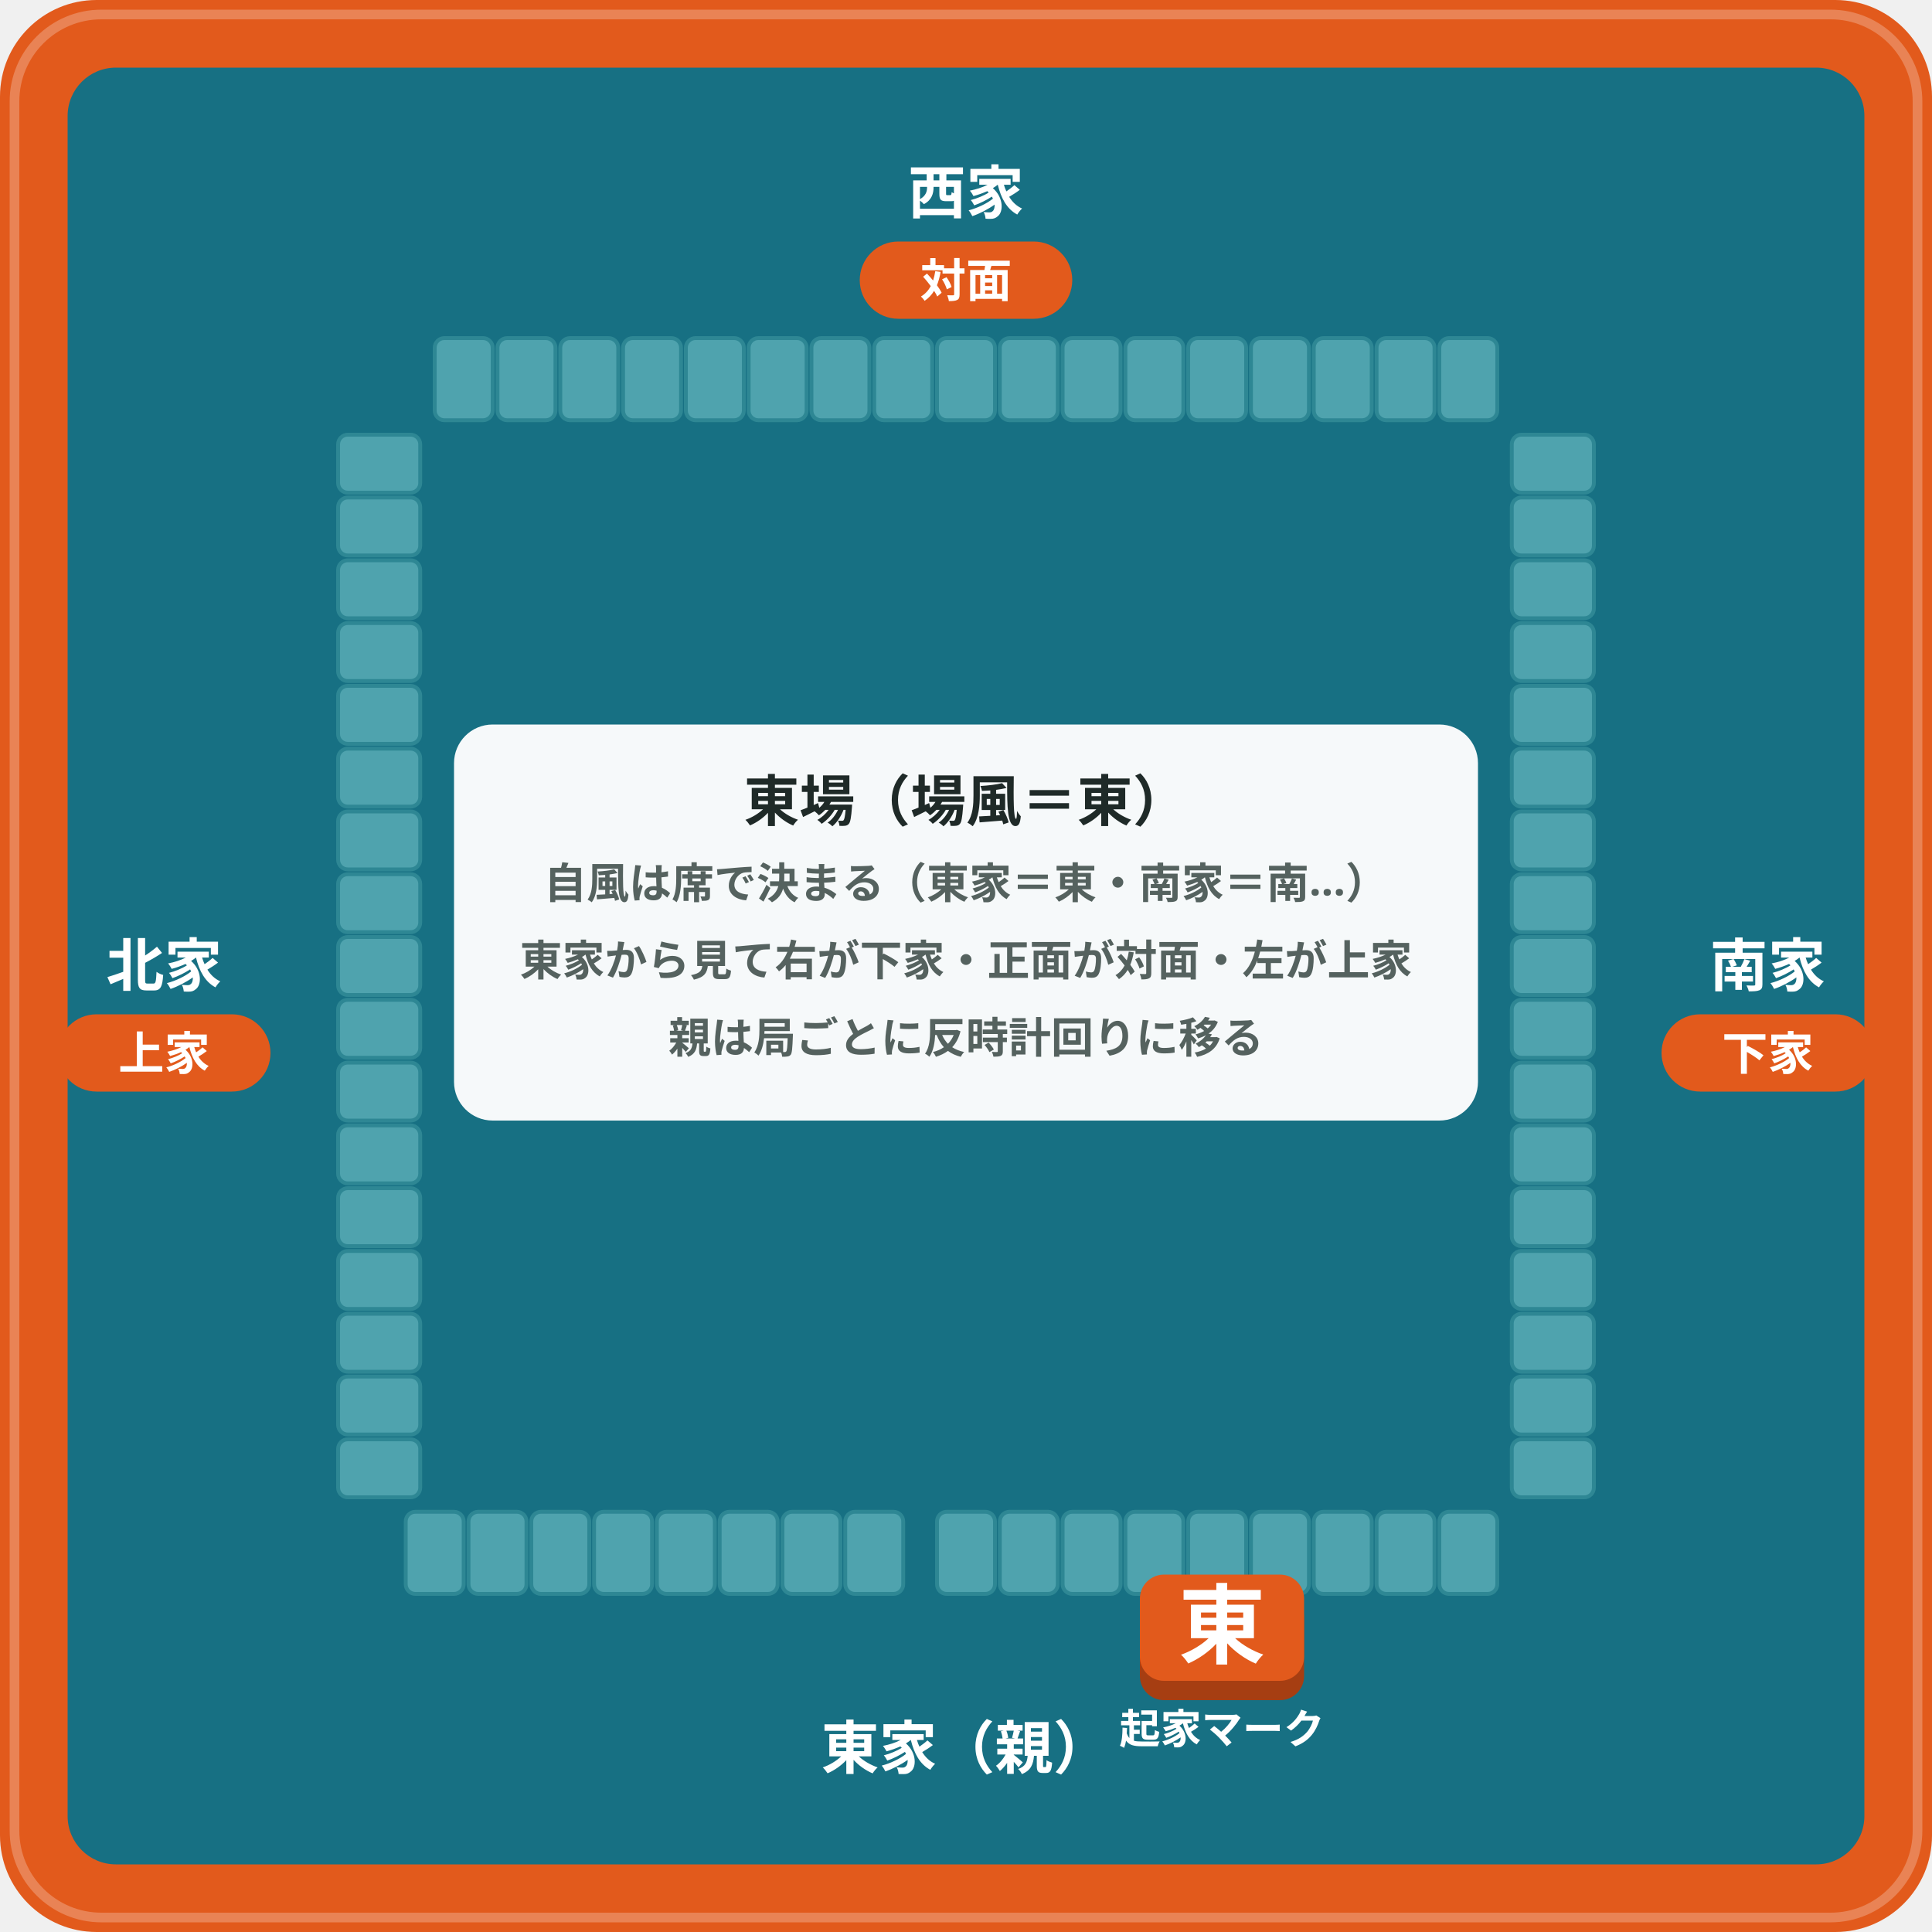
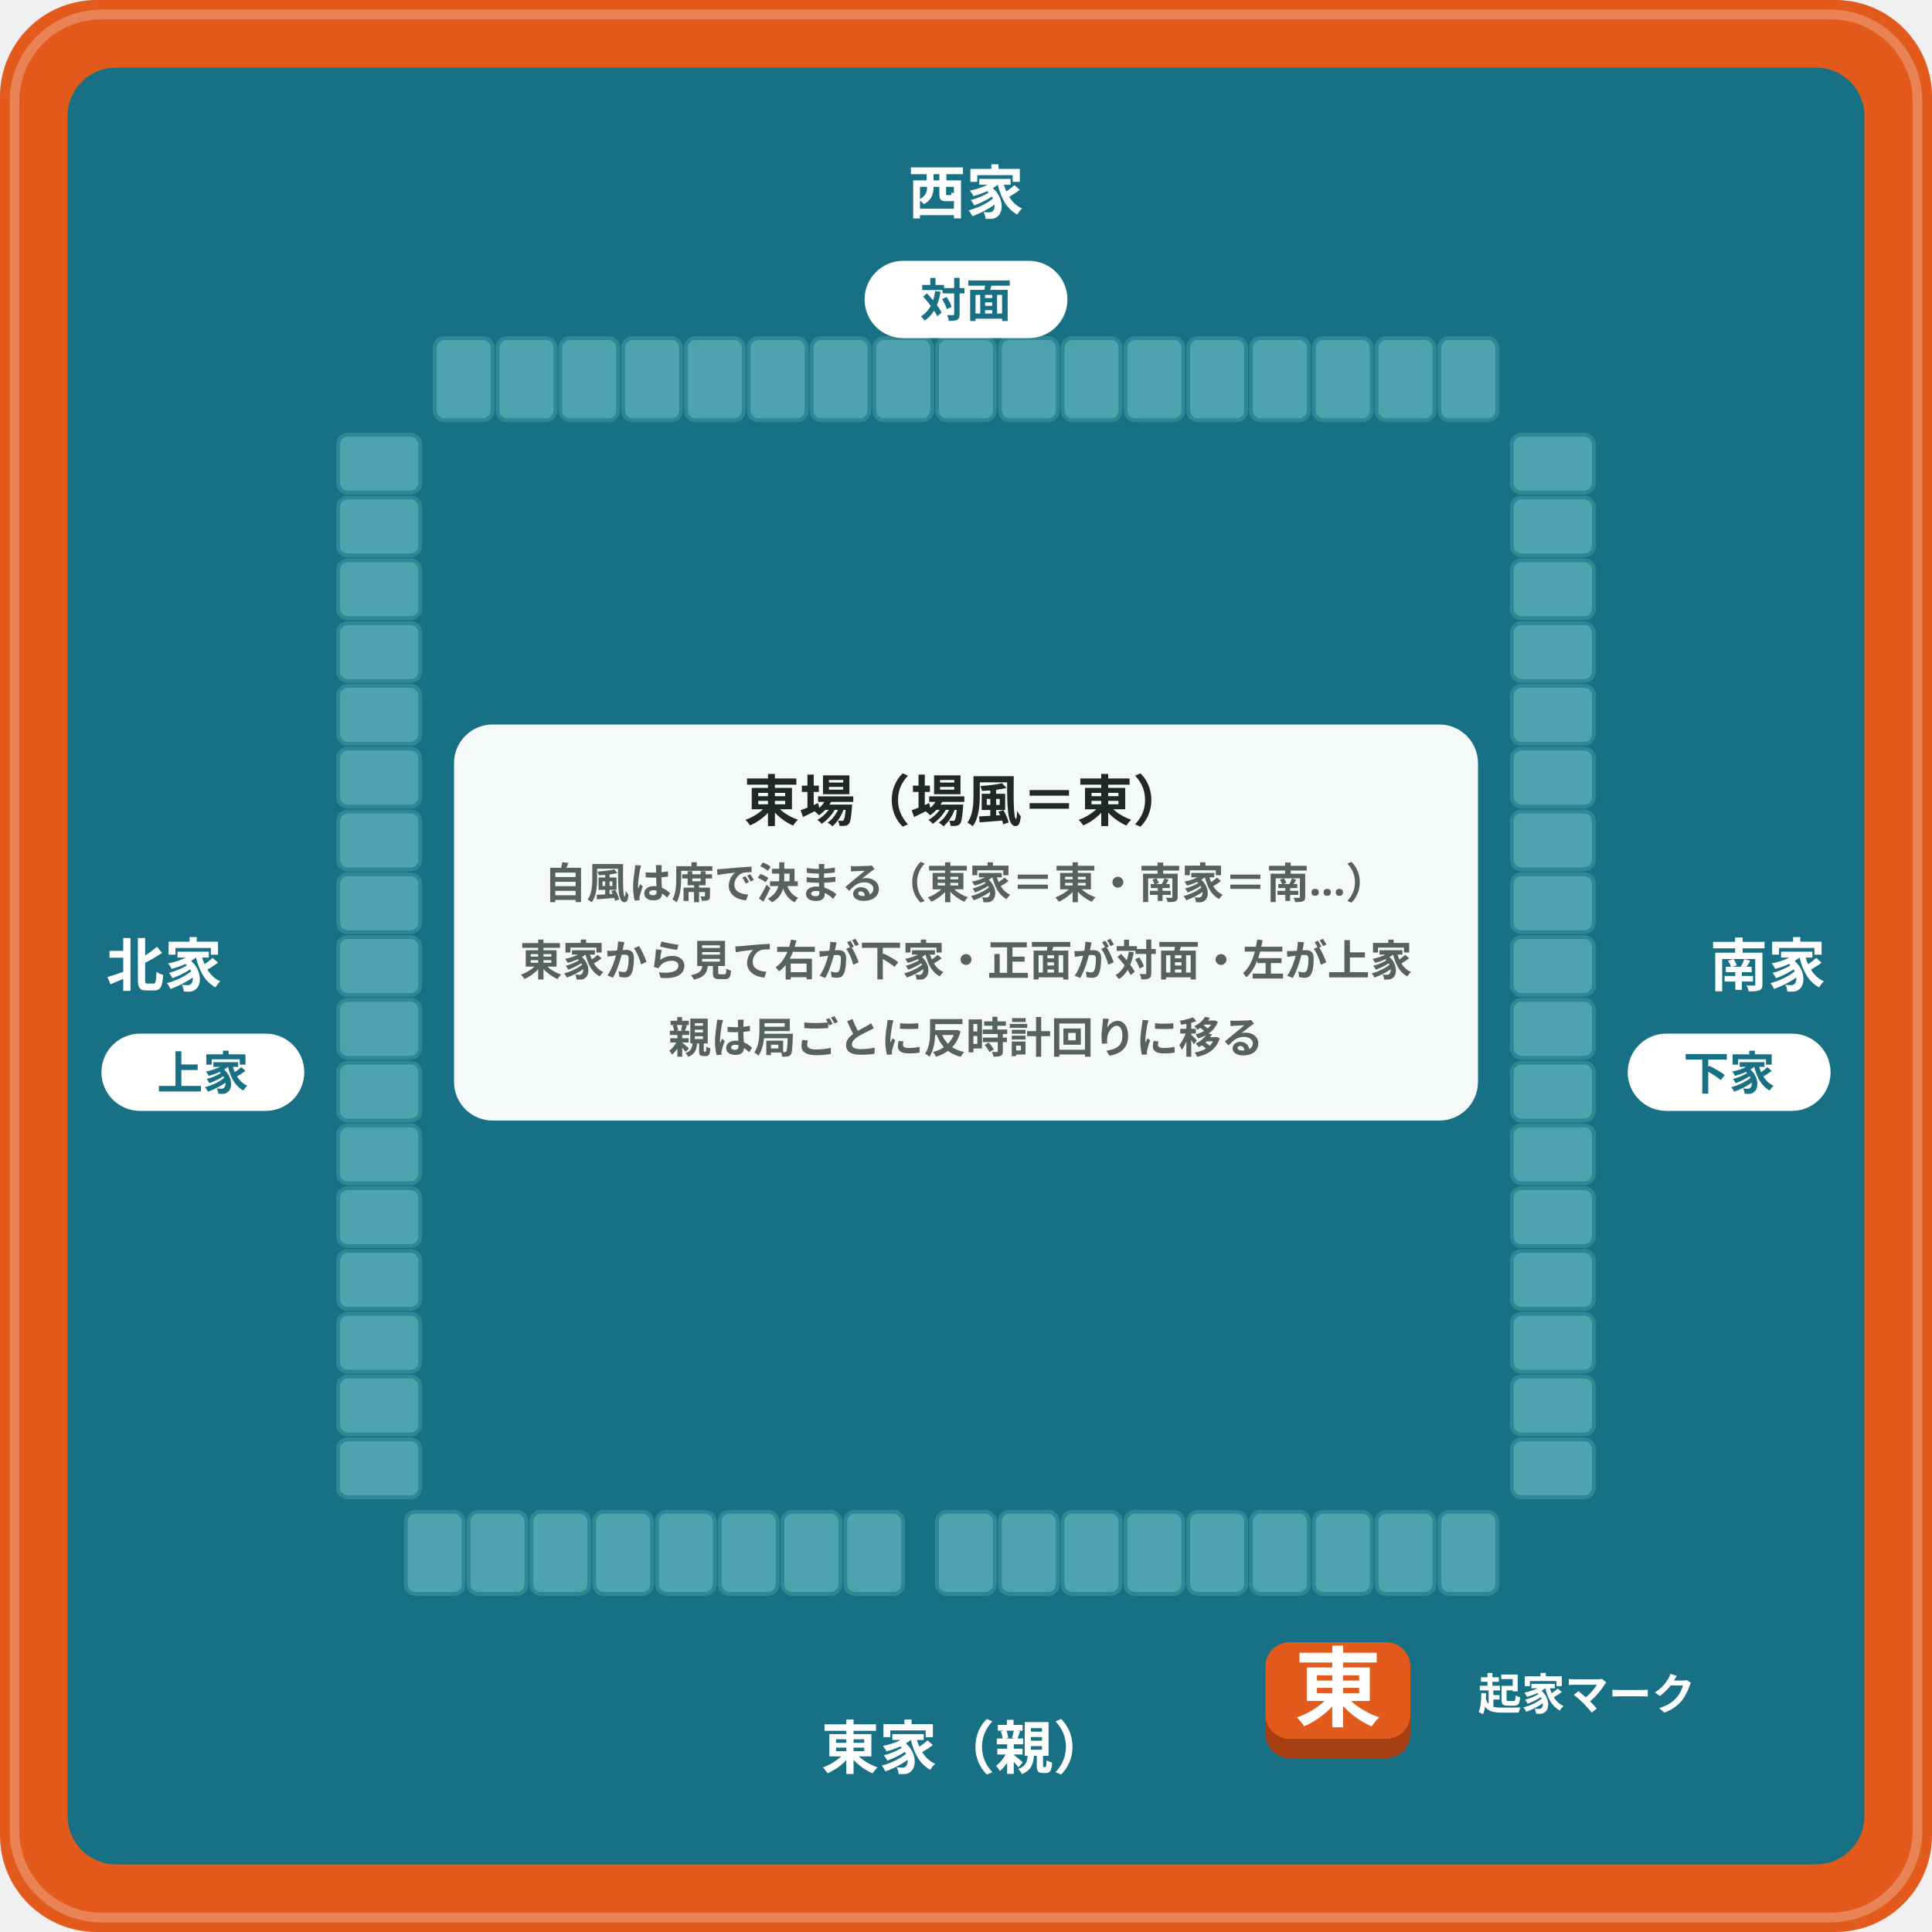
<svg xmlns="http://www.w3.org/2000/svg" viewBox="0 0 400 400" role="img" aria-label="席と風の図。場風と自風、上家・下家・対面、起家マーク">
  <defs>
    <marker id="ah" markerWidth="8" markerHeight="8" refX="4" refY="4" orient="auto">
      <path d="M0 0 L8 4 L0 8 Z" fill="#fff" />
    </marker>
  </defs>
  <rect width="400" height="400" rx="20" fill="#E25A1C" />
  <rect x="3" y="3" width="394" height="394" rx="18" fill="none" stroke="#fff" stroke-opacity=".25" stroke-width="2" />
  <rect x="14" y="14" width="372" height="372" rx="10" fill="#177083" />
  <g transform="rotate(0 200 200)">
    <rect x="298.0" y="313" width="12" height="17" rx="2" fill="#4FA3AE" stroke="#2E8794" stroke-width=".8" />
    <rect x="285.0" y="313" width="12" height="17" rx="2" fill="#4FA3AE" stroke="#2E8794" stroke-width=".8" />
    <rect x="272.0" y="313" width="12" height="17" rx="2" fill="#4FA3AE" stroke="#2E8794" stroke-width=".8" />
    <rect x="259.0" y="313" width="12" height="17" rx="2" fill="#4FA3AE" stroke="#2E8794" stroke-width=".8" />
    <rect x="246.0" y="313" width="12" height="17" rx="2" fill="#4FA3AE" stroke="#2E8794" stroke-width=".8" />
    <rect x="233.0" y="313" width="12" height="17" rx="2" fill="#4FA3AE" stroke="#2E8794" stroke-width=".8" />
    <rect x="220.0" y="313" width="12" height="17" rx="2" fill="#4FA3AE" stroke="#2E8794" stroke-width=".8" />
    <rect x="207.0" y="313" width="12" height="17" rx="2" fill="#4FA3AE" stroke="#2E8794" stroke-width=".8" />
    <rect x="194.0" y="313" width="12" height="17" rx="2" fill="#4FA3AE" stroke="#2E8794" stroke-width=".8" />
    <rect x="175.0" y="313" width="12" height="17" rx="2" fill="#4FA3AE" stroke="#2E8794" stroke-width=".8" />
    <rect x="162.0" y="313" width="12" height="17" rx="2" fill="#4FA3AE" stroke="#2E8794" stroke-width=".8" />
    <rect x="149.0" y="313" width="12" height="17" rx="2" fill="#4FA3AE" stroke="#2E8794" stroke-width=".8" />
    <rect x="136.0" y="313" width="12" height="17" rx="2" fill="#4FA3AE" stroke="#2E8794" stroke-width=".8" />
    <rect x="123.0" y="313" width="12" height="17" rx="2" fill="#4FA3AE" stroke="#2E8794" stroke-width=".8" />
    <rect x="110.0" y="313" width="12" height="17" rx="2" fill="#4FA3AE" stroke="#2E8794" stroke-width=".8" />
    <rect x="97.0" y="313" width="12" height="17" rx="2" fill="#4FA3AE" stroke="#2E8794" stroke-width=".8" />
    <rect x="84.0" y="313" width="12" height="17" rx="2" fill="#4FA3AE" stroke="#2E8794" stroke-width=".8" />
  </g>
  <g transform="rotate(270 200 200)">
    <rect x="298.0" y="313" width="12" height="17" rx="2" fill="#4FA3AE" stroke="#2E8794" stroke-width=".8" />
    <rect x="285.0" y="313" width="12" height="17" rx="2" fill="#4FA3AE" stroke="#2E8794" stroke-width=".8" />
    <rect x="272.0" y="313" width="12" height="17" rx="2" fill="#4FA3AE" stroke="#2E8794" stroke-width=".8" />
    <rect x="259.0" y="313" width="12" height="17" rx="2" fill="#4FA3AE" stroke="#2E8794" stroke-width=".8" />
    <rect x="246.0" y="313" width="12" height="17" rx="2" fill="#4FA3AE" stroke="#2E8794" stroke-width=".8" />
    <rect x="233.0" y="313" width="12" height="17" rx="2" fill="#4FA3AE" stroke="#2E8794" stroke-width=".8" />
    <rect x="220.0" y="313" width="12" height="17" rx="2" fill="#4FA3AE" stroke="#2E8794" stroke-width=".8" />
    <rect x="207.0" y="313" width="12" height="17" rx="2" fill="#4FA3AE" stroke="#2E8794" stroke-width=".8" />
    <rect x="194.0" y="313" width="12" height="17" rx="2" fill="#4FA3AE" stroke="#2E8794" stroke-width=".8" />
    <rect x="181.0" y="313" width="12" height="17" rx="2" fill="#4FA3AE" stroke="#2E8794" stroke-width=".8" />
    <rect x="168.0" y="313" width="12" height="17" rx="2" fill="#4FA3AE" stroke="#2E8794" stroke-width=".8" />
    <rect x="155.0" y="313" width="12" height="17" rx="2" fill="#4FA3AE" stroke="#2E8794" stroke-width=".8" />
    <rect x="142.0" y="313" width="12" height="17" rx="2" fill="#4FA3AE" stroke="#2E8794" stroke-width=".8" />
    <rect x="129.0" y="313" width="12" height="17" rx="2" fill="#4FA3AE" stroke="#2E8794" stroke-width=".8" />
    <rect x="116.0" y="313" width="12" height="17" rx="2" fill="#4FA3AE" stroke="#2E8794" stroke-width=".8" />
    <rect x="103.0" y="313" width="12" height="17" rx="2" fill="#4FA3AE" stroke="#2E8794" stroke-width=".8" />
    <rect x="90.0" y="313" width="12" height="17" rx="2" fill="#4FA3AE" stroke="#2E8794" stroke-width=".8" />
  </g>
  <g transform="rotate(180 200 200)">
    <rect x="298.0" y="313" width="12" height="17" rx="2" fill="#4FA3AE" stroke="#2E8794" stroke-width=".8" />
    <rect x="285.0" y="313" width="12" height="17" rx="2" fill="#4FA3AE" stroke="#2E8794" stroke-width=".8" />
    <rect x="272.0" y="313" width="12" height="17" rx="2" fill="#4FA3AE" stroke="#2E8794" stroke-width=".8" />
    <rect x="259.0" y="313" width="12" height="17" rx="2" fill="#4FA3AE" stroke="#2E8794" stroke-width=".8" />
    <rect x="246.0" y="313" width="12" height="17" rx="2" fill="#4FA3AE" stroke="#2E8794" stroke-width=".8" />
    <rect x="233.0" y="313" width="12" height="17" rx="2" fill="#4FA3AE" stroke="#2E8794" stroke-width=".8" />
    <rect x="220.0" y="313" width="12" height="17" rx="2" fill="#4FA3AE" stroke="#2E8794" stroke-width=".8" />
    <rect x="207.0" y="313" width="12" height="17" rx="2" fill="#4FA3AE" stroke="#2E8794" stroke-width=".8" />
    <rect x="194.0" y="313" width="12" height="17" rx="2" fill="#4FA3AE" stroke="#2E8794" stroke-width=".8" />
    <rect x="181.0" y="313" width="12" height="17" rx="2" fill="#4FA3AE" stroke="#2E8794" stroke-width=".8" />
    <rect x="168.0" y="313" width="12" height="17" rx="2" fill="#4FA3AE" stroke="#2E8794" stroke-width=".8" />
    <rect x="155.0" y="313" width="12" height="17" rx="2" fill="#4FA3AE" stroke="#2E8794" stroke-width=".8" />
    <rect x="142.0" y="313" width="12" height="17" rx="2" fill="#4FA3AE" stroke="#2E8794" stroke-width=".8" />
    <rect x="129.0" y="313" width="12" height="17" rx="2" fill="#4FA3AE" stroke="#2E8794" stroke-width=".8" />
    <rect x="116.0" y="313" width="12" height="17" rx="2" fill="#4FA3AE" stroke="#2E8794" stroke-width=".8" />
    <rect x="103.0" y="313" width="12" height="17" rx="2" fill="#4FA3AE" stroke="#2E8794" stroke-width=".8" />
    <rect x="90.0" y="313" width="12" height="17" rx="2" fill="#4FA3AE" stroke="#2E8794" stroke-width=".8" />
  </g>
  <g transform="rotate(90 200 200)">
    <rect x="298.0" y="313" width="12" height="17" rx="2" fill="#4FA3AE" stroke="#2E8794" stroke-width=".8" />
    <rect x="285.0" y="313" width="12" height="17" rx="2" fill="#4FA3AE" stroke="#2E8794" stroke-width=".8" />
    <rect x="272.0" y="313" width="12" height="17" rx="2" fill="#4FA3AE" stroke="#2E8794" stroke-width=".8" />
    <rect x="259.0" y="313" width="12" height="17" rx="2" fill="#4FA3AE" stroke="#2E8794" stroke-width=".8" />
    <rect x="246.0" y="313" width="12" height="17" rx="2" fill="#4FA3AE" stroke="#2E8794" stroke-width=".8" />
    <rect x="233.0" y="313" width="12" height="17" rx="2" fill="#4FA3AE" stroke="#2E8794" stroke-width=".8" />
    <rect x="220.0" y="313" width="12" height="17" rx="2" fill="#4FA3AE" stroke="#2E8794" stroke-width=".8" />
    <rect x="207.0" y="313" width="12" height="17" rx="2" fill="#4FA3AE" stroke="#2E8794" stroke-width=".8" />
    <rect x="194.0" y="313" width="12" height="17" rx="2" fill="#4FA3AE" stroke="#2E8794" stroke-width=".8" />
    <rect x="181.0" y="313" width="12" height="17" rx="2" fill="#4FA3AE" stroke="#2E8794" stroke-width=".8" />
    <rect x="168.0" y="313" width="12" height="17" rx="2" fill="#4FA3AE" stroke="#2E8794" stroke-width=".8" />
    <rect x="155.0" y="313" width="12" height="17" rx="2" fill="#4FA3AE" stroke="#2E8794" stroke-width=".8" />
    <rect x="142.0" y="313" width="12" height="17" rx="2" fill="#4FA3AE" stroke="#2E8794" stroke-width=".8" />
    <rect x="129.0" y="313" width="12" height="17" rx="2" fill="#4FA3AE" stroke="#2E8794" stroke-width=".8" />
    <rect x="116.0" y="313" width="12" height="17" rx="2" fill="#4FA3AE" stroke="#2E8794" stroke-width=".8" />
    <rect x="103.0" y="313" width="12" height="17" rx="2" fill="#4FA3AE" stroke="#2E8794" stroke-width=".8" />
    <rect x="90.0" y="313" width="12" height="17" rx="2" fill="#4FA3AE" stroke="#2E8794" stroke-width=".8" />
  </g>
  <text x="200" y="362" text-anchor="middle" dominant-baseline="middle" font-size="12" font-weight="900" fill="#fff" font-family="Noto Sans JP, sans-serif">東家（親）</text>
  <text x="366" y="200" text-anchor="middle" dominant-baseline="middle" font-size="12" font-weight="900" fill="#fff" font-family="Noto Sans JP, sans-serif">南家</text>
  <text x="200" y="40" text-anchor="middle" dominant-baseline="middle" font-size="12" font-weight="900" fill="#fff" font-family="Noto Sans JP, sans-serif">西家</text>
  <text x="34" y="200" text-anchor="middle" dominant-baseline="middle" font-size="12" font-weight="900" fill="#fff" font-family="Noto Sans JP, sans-serif">北家</text>
  <rect x="94" y="150" width="212" height="82" rx="8" fill="#fff" opacity=".96" />
  <text x="200" y="170" text-anchor="middle" font-size="11.5" font-weight="900" fill="#1F2A28" font-family="Noto Sans JP, sans-serif">東場（場風＝東）</text>
  <text x="200" y="186" text-anchor="middle" font-size="8.8" font-weight="700" fill="#55625F" font-family="Noto Sans JP, sans-serif">自風は席で決まる（東家＝東・南家＝南…）</text>
  <text x="200" y="202" text-anchor="middle" font-size="8.8" font-weight="700" fill="#55625F" font-family="Noto Sans JP, sans-serif">東家から見て右が下家・正面が対面・左が上家</text>
  <text x="200" y="218" text-anchor="middle" font-size="8.8" font-weight="700" fill="#55625F" font-family="Noto Sans JP, sans-serif">親は局ごとに反時計回りに移る</text>
-   <rect x="236" y="330" width="34" height="22" rx="5" fill="#A63E12" />
-   <rect x="236" y="326" width="34" height="22" rx="5" fill="#E25A1C" />
-   <text x="253.0" y="343.0" text-anchor="middle" font-size="18" font-weight="900" fill="#fff" font-family="Noto Sans JP, sans-serif">東</text>
-   <text x="253" y="361" text-anchor="middle" font-size="8.5" font-weight="900" fill="#fff" font-family="Noto Sans JP, sans-serif">起家マーク</text>
-   <rect x="344" y="210" width="44" height="16" rx="8" fill="#E25A1C" />
-   <text x="366" y="221.5" text-anchor="middle" font-size="9.5" font-weight="900" fill="#fff" font-family="Noto Sans JP, sans-serif">下家</text>
-   <rect x="178" y="50" width="44" height="16" rx="8" fill="#E25A1C" />
-   <text x="200" y="61.5" text-anchor="middle" font-size="9.5" font-weight="900" fill="#fff" font-family="Noto Sans JP, sans-serif">対面</text>
-   <rect x="12" y="210" width="44" height="16" rx="8" fill="#E25A1C" />
-   <text x="34" y="221.5" text-anchor="middle" font-size="9.5" font-weight="900" fill="#fff" font-family="Noto Sans JP, sans-serif">上家</text>
+   <rect x="262" y="344" width="30" height="20" rx="5" fill="#A63E12" />
+   <rect x="262" y="340" width="30" height="20" rx="5" fill="#E25A1C" />
+   <text x="277.0" y="356.0" text-anchor="middle" font-size="18" font-weight="900" fill="#fff" font-family="Noto Sans JP, sans-serif">東</text>
+   <text x="306" y="354" text-anchor="start" font-size="9" font-weight="900" fill="#fff" font-family="Noto Sans JP, sans-serif">起家マーク</text>
+   <rect x="337" y="214" width="42" height="16" rx="8" fill="#fff" />
+   <text x="358" y="225.6" text-anchor="middle" font-size="9.5" font-weight="900" fill="#177083" font-family="Noto Sans JP, sans-serif">下家</text>
+   <rect x="179" y="54" width="42" height="16" rx="8" fill="#fff" />
+   <text x="200" y="65.6" text-anchor="middle" font-size="9.5" font-weight="900" fill="#177083" font-family="Noto Sans JP, sans-serif">対面</text>
+   <rect x="21" y="214" width="42" height="16" rx="8" fill="#fff" />
+   <text x="42" y="225.6" text-anchor="middle" font-size="9.5" font-weight="900" fill="#177083" font-family="Noto Sans JP, sans-serif">上家</text>
</svg>
